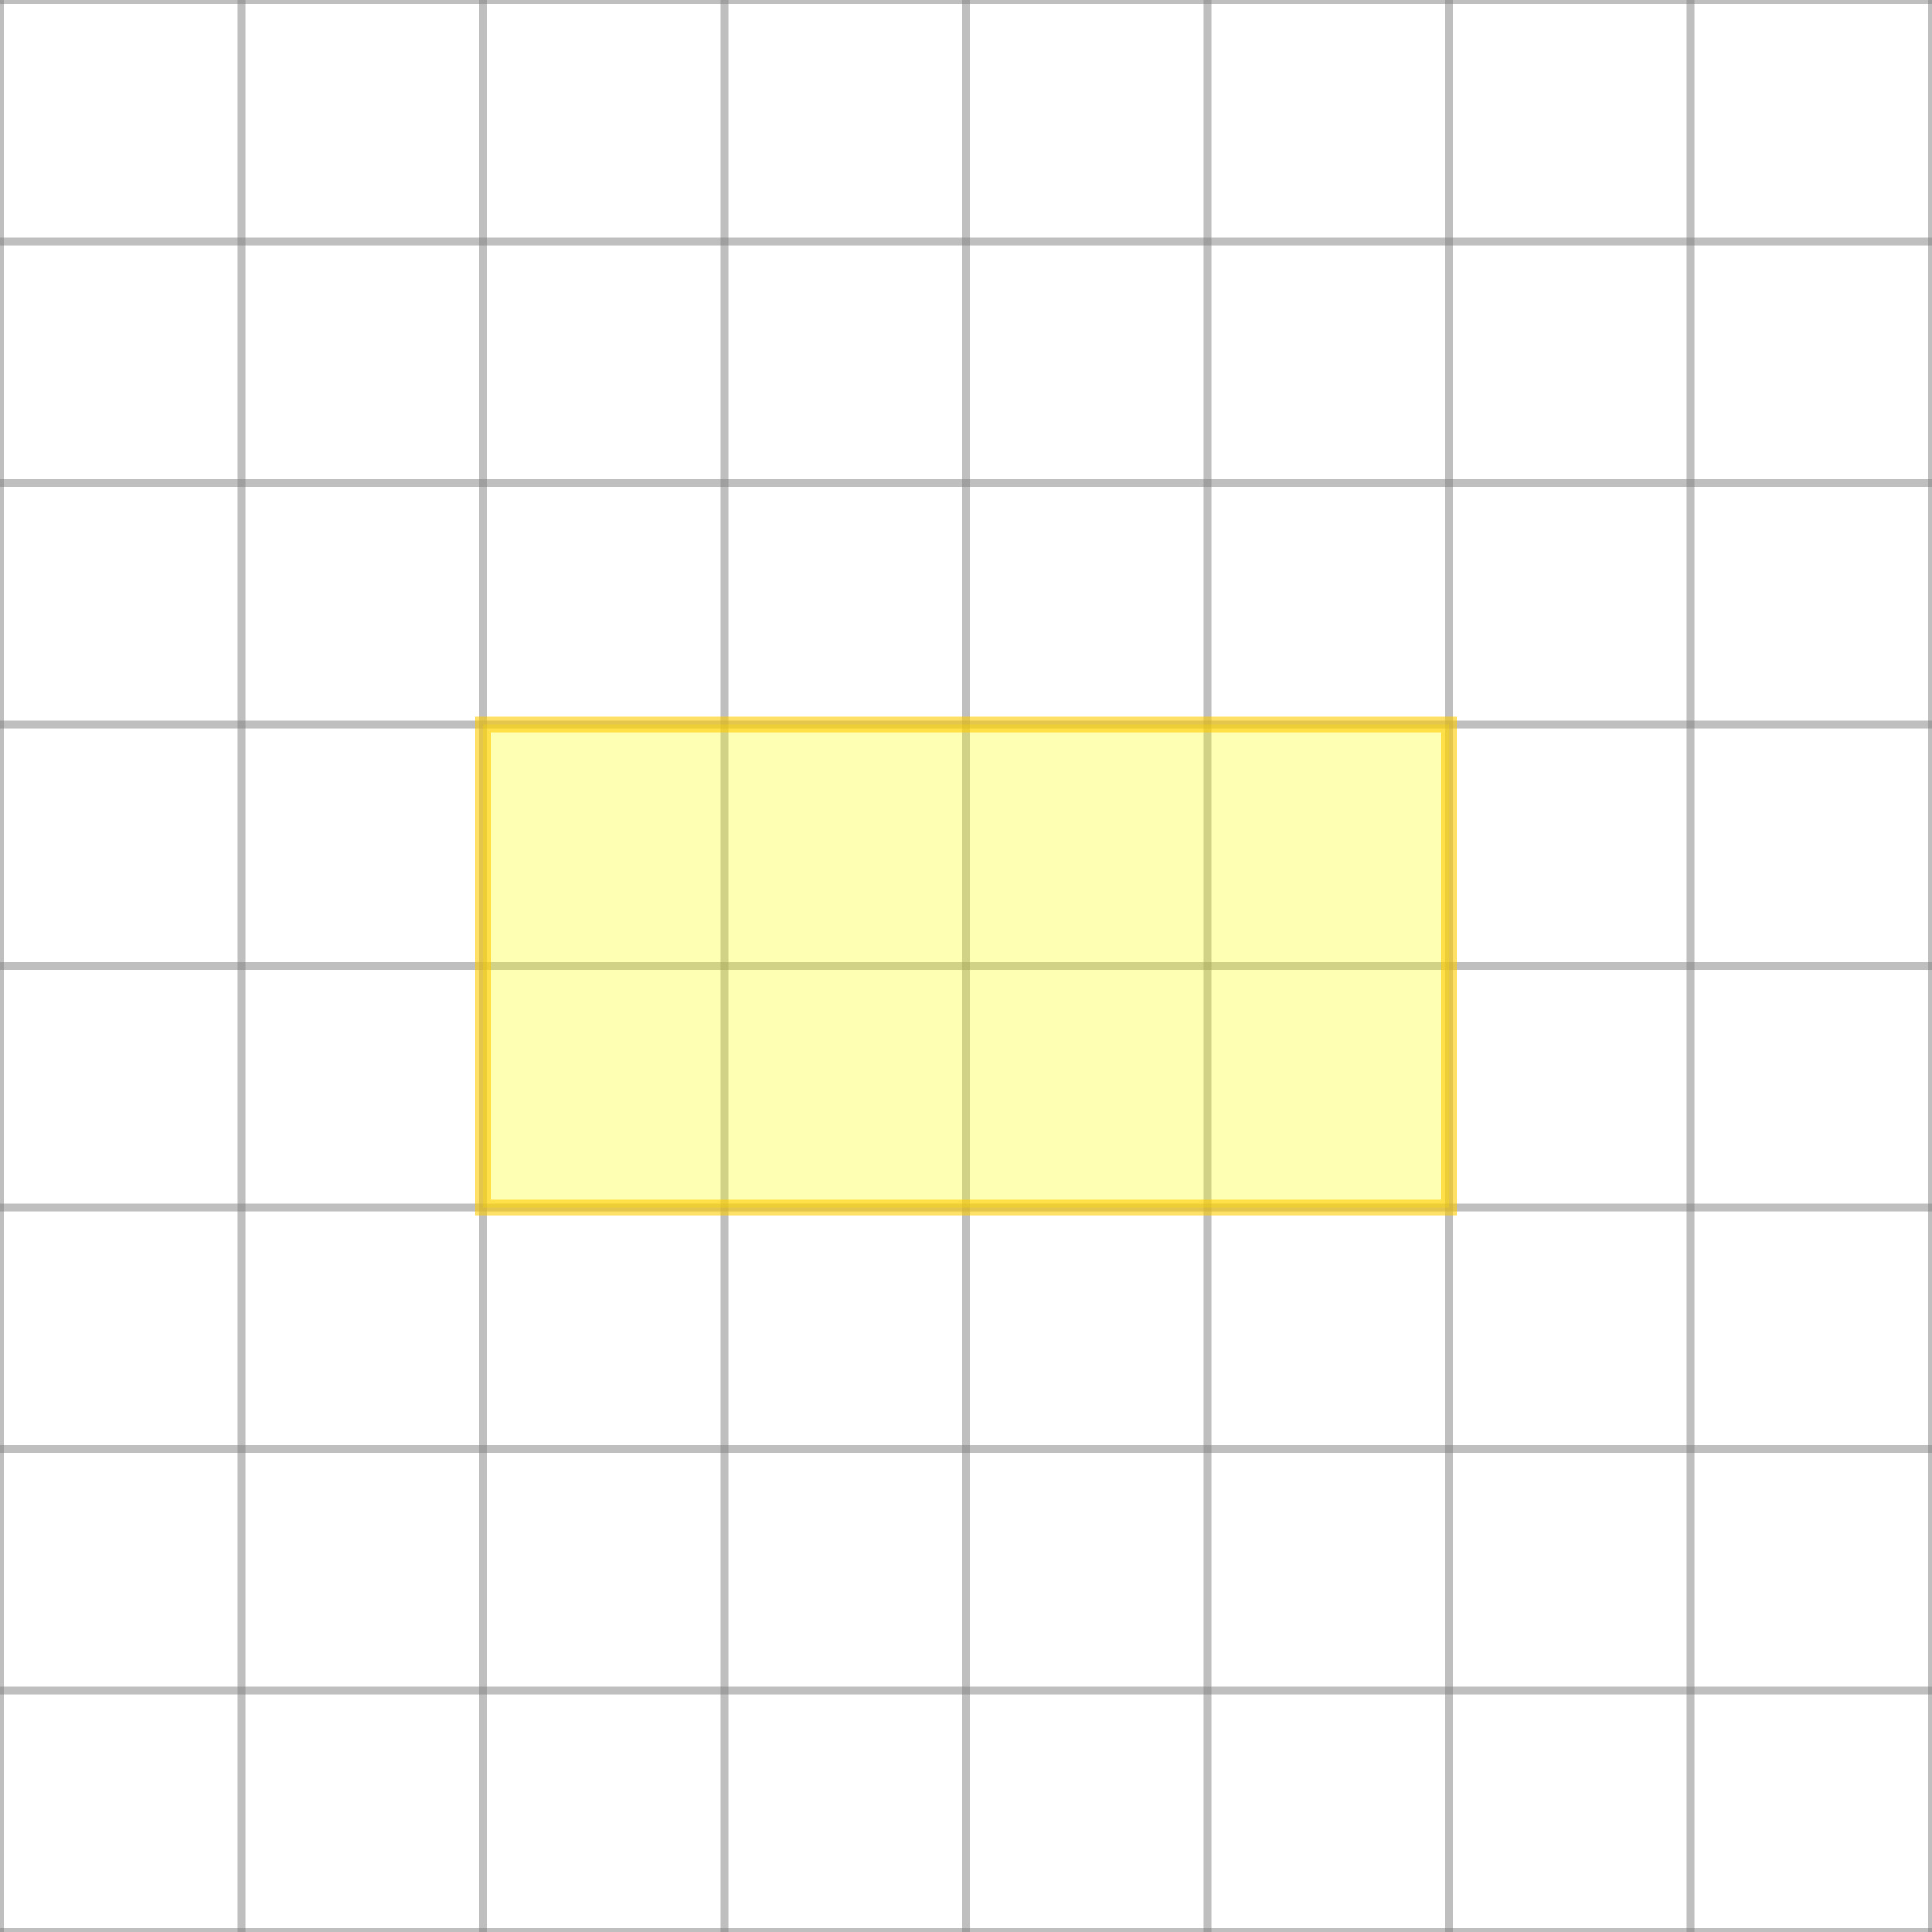
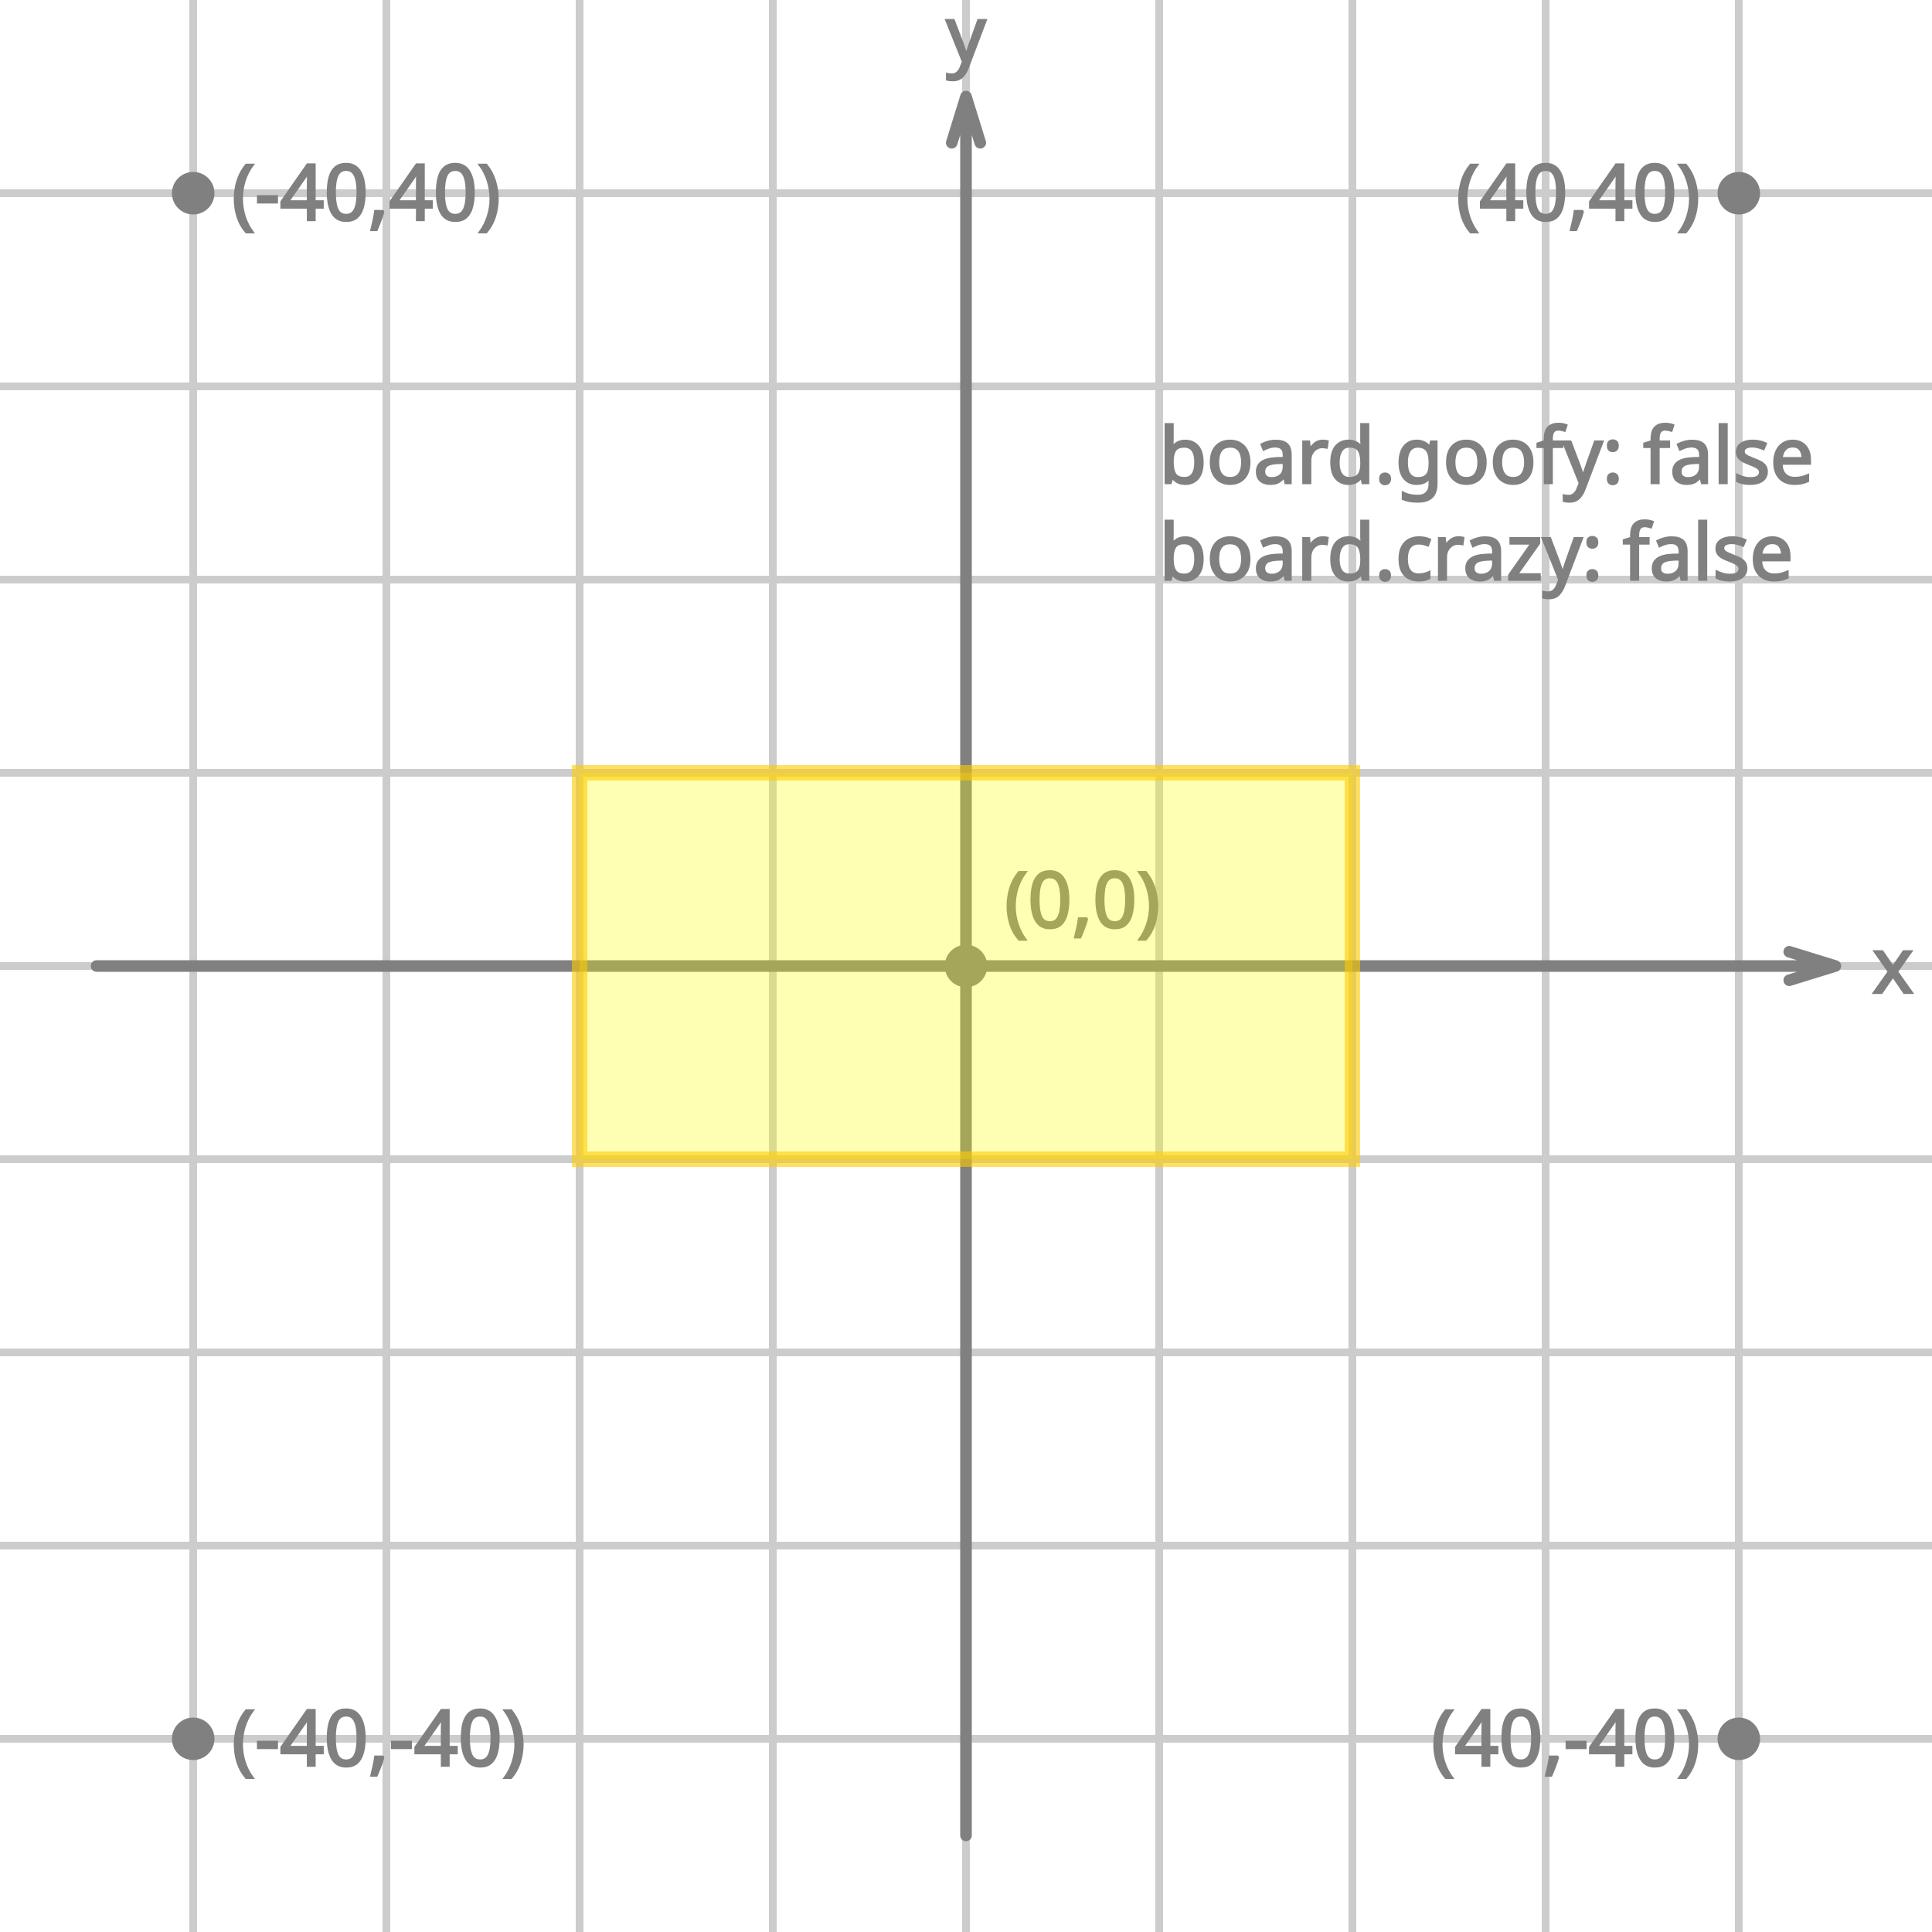
<svg xmlns="http://www.w3.org/2000/svg" width="500" height="500" preserveAspectRatio="xMidYMid meet">
  <defs>
    </defs>
-   <g id="my-board-viewbox" transform="matrix(0 -125 125 0 250 250)">
+   <g id="my-board-viewbox" transform="matrix(0 -5 5 0 250 250)">
    <g id="my-board-scene" transform="matrix(1 0 0 1 0 0)">
-       <path stroke="gray" stroke-opacity="0.5" stroke-width="0.016" d="M -2.5 -2 L -2.5 2 " />
-       <path stroke="gray" stroke-opacity="0.5" stroke-width="0.016" d="M -2 -2.5 L 2 -2.5 " />
-       <path stroke="gray" stroke-opacity="0.5" stroke-width="0.016" d="M -2 -2 L -2 2 " />
-       <path stroke="gray" stroke-opacity="0.5" stroke-width="0.016" d="M -2 -2 L 2 -2 " />
-       <path stroke="gray" stroke-opacity="0.5" stroke-width="0.016" d="M -1.5 -2 L -1.5 2 " />
-       <path stroke="gray" stroke-opacity="0.5" stroke-width="0.016" d="M -2 -1.5 L 2 -1.5 " />
-       <path stroke="gray" stroke-opacity="0.5" stroke-width="0.016" d="M -1 -2 L -1 2 " />
-       <path stroke="gray" stroke-opacity="0.5" stroke-width="0.016" d="M -2 -1 L 2 -1 " />
-       <path stroke="gray" stroke-opacity="0.5" stroke-width="0.016" d="M -0.5 -2 L -0.5 2 " />
-       <path stroke="gray" stroke-opacity="0.5" stroke-width="0.016" d="M -2 -0.5 L 2 -0.5 " />
-       <path stroke="gray" stroke-opacity="0.5" stroke-width="0.016" d="M 0 -2 L 0 2 " />
-       <path stroke="gray" stroke-opacity="0.5" stroke-width="0.016" d="M -2 0 L 2 0 " />
-       <path stroke="gray" stroke-opacity="0.5" stroke-width="0.016" d="M 0.5 -2 L 0.5 2 " />
-       <path stroke="gray" stroke-opacity="0.5" stroke-width="0.016" d="M -2 0.5 L 2 0.5 " />
-       <path stroke="gray" stroke-opacity="0.5" stroke-width="0.016" d="M 1 -2 L 1 2 " />
-       <path stroke="gray" stroke-opacity="0.5" stroke-width="0.016" d="M -2 1 L 2 1 " />
-       <path stroke="gray" stroke-opacity="0.5" stroke-width="0.016" d="M 1.5 -2 L 1.5 2 " />
-       <path stroke="gray" stroke-opacity="0.5" stroke-width="0.016" d="M -2 1.5 L 2 1.5 " />
-       <path stroke="gray" stroke-opacity="0.5" stroke-width="0.016" d="M 2 -2 L 2 2 " />
-       <path stroke="gray" stroke-opacity="0.5" stroke-width="0.016" d="M -2 2 L 2 2 " />
-       <path fill="#FFFF00" fill-opacity="0.3" stroke="#FFCC00" stroke-opacity="0.6" stroke-width="0.032" d="M -0.5 -1 L -0.5 1 L 0.5 1 L 0.5 -1 Z " />
+       <g transform="matrix(1 0 0 1 0 0)">
+         <path fill="gray" stroke="gray" stroke-width="0.6" d="M 0 0.8 C 0.442 0.8 0.8 0.442 0.8 0 C 0.8 -0.442 0.442 -0.8 0 -0.8 C -0.442 -0.8 -0.8 -0.442 -0.8 -0 C -0.8 0.442 -0.442 0.8 0 0.8 Z" />
+         <text fill="gray" stroke="gray" stroke-width="0.6" transform="matrix(0 0.199999 -0.2 0 0 0)" text-decoration="none" dx="10" dy="-10" font-family="sans-serif" font-size="20" id="null">(0,0)</text>
+       </g>
+       <g transform="matrix(1 0 0 1 40 -40)">
+         <path fill="gray" stroke="gray" stroke-width="0.6" d="M 0 0.8 C 0.442 0.8 0.8 0.442 0.8 0 C 0.8 -0.442 0.442 -0.8 0 -0.8 C -0.442 -0.8 -0.8 -0.442 -0.8 -0 C -0.8 0.442 -0.442 0.8 0 0.8 Z" />
+         <text fill="gray" stroke="gray" stroke-width="0.6" transform="matrix(0 0.199999 -0.2 0 0 0)" text-decoration="none" dominant-baseline="middle" dx="10" font-family="sans-serif" font-size="20" id="null">(-40,40)</text>
+       </g>
+       <g transform="matrix(1 0 0 1 -40 -40)">
+         <path fill="gray" stroke="gray" stroke-width="0.6" d="M 0 0.8 C 0.442 0.8 0.8 0.442 0.8 0 C 0.8 -0.442 0.442 -0.8 0 -0.8 C -0.442 -0.8 -0.8 -0.442 -0.8 -0 C -0.8 0.442 -0.442 0.8 0 0.8 Z" />
+         <text fill="gray" stroke="gray" stroke-width="0.6" transform="matrix(0 0.199999 -0.2 0 0 0)" text-decoration="none" dominant-baseline="middle" dx="10" font-family="sans-serif" font-size="20" id="null">(-40,-40)</text>
+       </g>
+       <g transform="matrix(1 0 0 1 -40 40)">
+         <path fill="gray" stroke="gray" stroke-width="0.6" d="M 0 0.8 C 0.442 0.8 0.8 0.442 0.8 0 C 0.8 -0.442 0.442 -0.8 0 -0.8 C -0.442 -0.8 -0.8 -0.442 -0.8 -0 C -0.8 0.442 -0.442 0.8 0 0.8 Z" />
+         <text fill="gray" stroke="gray" stroke-width="0.6" transform="matrix(0 0.199999 -0.2 0 0 0)" text-anchor="end" text-decoration="none" dominant-baseline="middle" dx="-10" font-family="sans-serif" font-size="20" id="null">(40,-40)</text>
+       </g>
+       <g transform="matrix(1 0 0 1 40 40)">
+         <path fill="gray" stroke="gray" stroke-width="0.6" d="M 0 0.8 C 0.442 0.8 0.8 0.442 0.8 0 C 0.8 -0.442 0.442 -0.8 0 -0.8 C -0.442 -0.8 -0.8 -0.442 -0.8 -0 C -0.8 0.442 -0.442 0.8 0 0.8 Z" />
+         <text fill="gray" stroke="gray" stroke-width="0.6" transform="matrix(0 0.199999 -0.2 0 0 0)" text-anchor="end" text-decoration="none" dominant-baseline="middle" dx="-10" font-family="sans-serif" font-size="20" id="null">(40,40)</text>
+       </g>
+       <text fill="gray" stroke="gray" stroke-width="0.6" transform="matrix(0 0.199999 -0.2 0 25 10)" text-decoration="none" font-family="sans-serif" font-size="20" id="null">board.goofy: false</text>
+       <text fill="gray" stroke="gray" stroke-width="0.6" transform="matrix(0 0.199999 -0.2 0 20 10)" text-decoration="none" font-family="sans-serif" font-size="20" id="null">board.crazy: false</text>
+       <g id="grid" opacity="0.4">
+         <path fill="none" stroke="gray" stroke-width="0.4" d="M -40 -50 L -40 50" />
+         <path fill="none" stroke="gray" stroke-width="0.4" d="M -30 -50 L -30 50" />
+         <path fill="none" stroke="gray" stroke-width="0.4" d="M -20 -50 L -20 50" />
+         <path fill="none" stroke="gray" stroke-width="0.4" d="M -10 -50 L -10 50" />
+         <path fill="none" stroke="gray" stroke-width="0.4" d="M 0 -50 L 0 50" />
+         <path fill="none" stroke="gray" stroke-width="0.4" d="M 10 -50 L 10 50" />
+         <path fill="none" stroke="gray" stroke-width="0.4" d="M 20 -50 L 20 50" />
+         <path fill="none" stroke="gray" stroke-width="0.4" d="M 30 -50 L 30 50" />
+         <path fill="none" stroke="gray" stroke-width="0.4" d="M 40 -50 L 40 50" />
+         <path fill="none" stroke="gray" stroke-width="0.4" d="M -50 -40 L 50 -40" />
+         <path fill="none" stroke="gray" stroke-width="0.4" d="M -50 -30 L 50 -30" />
+         <path fill="none" stroke="gray" stroke-width="0.4" d="M -50 -20 L 50 -20" />
+         <path fill="none" stroke="gray" stroke-width="0.4" d="M -50 -10 L 50 -10" />
+         <path fill="none" stroke="gray" stroke-width="0.4" d="M -50 0 L 50 0" />
+         <path fill="none" stroke="gray" stroke-width="0.4" d="M -50 10 L 50 10" />
+         <path fill="none" stroke="gray" stroke-width="0.4" d="M -50 20 L 50 20" />
+         <path fill="none" stroke="gray" stroke-width="0.4" d="M -50 30 L 50 30" />
+         <path fill="none" stroke="gray" stroke-width="0.4" d="M -50 40 L 50 40" />
+       </g>
+       <g id="axes">
+         <path fill="none" stroke="gray" stroke-width="0.6" transform="matrix(1 0 0 1 0 -45)" stroke-linecap="round" stroke-linejoin="round" d="M 0 0 L 0 90 L 0 90 L 0.738 87.611 L 0 90 L -0.738 87.611" />
+         <path fill="none" stroke="gray" stroke-width="0.6" transform="matrix(1 0 0 1 -45 0)" stroke-linecap="round" stroke-linejoin="round" d="M 0 0 L 90 0 L 90 0 L 87.611 -0.738 L 90 0 L 87.611 0.738" />
+         <text fill="gray" stroke="gray" stroke-width="0.6" transform="matrix(0 0.199999 -0.2 0 0 45)" text-decoration="none" dominant-baseline="middle" dx="9.6" font-family="sans-serif" font-size="20" id="null">x</text>
+         <text fill="gray" stroke="gray" stroke-width="0.6" transform="matrix(0 0.199999 -0.2 0 45 0)" text-anchor="middle" text-decoration="none" dominant-baseline="middle" dy="-16" font-family="sans-serif" font-size="20" id="null">y</text>
+       </g>
+       <path fill="#FFFF00" fill-opacity="0.3" stroke="#FFCC00" stroke-opacity="0.6" stroke-width="0.8" d="M -10 -20 L -10 20 L 10 20 L 10 -20 Z" />
    </g>
  </g>
</svg>
